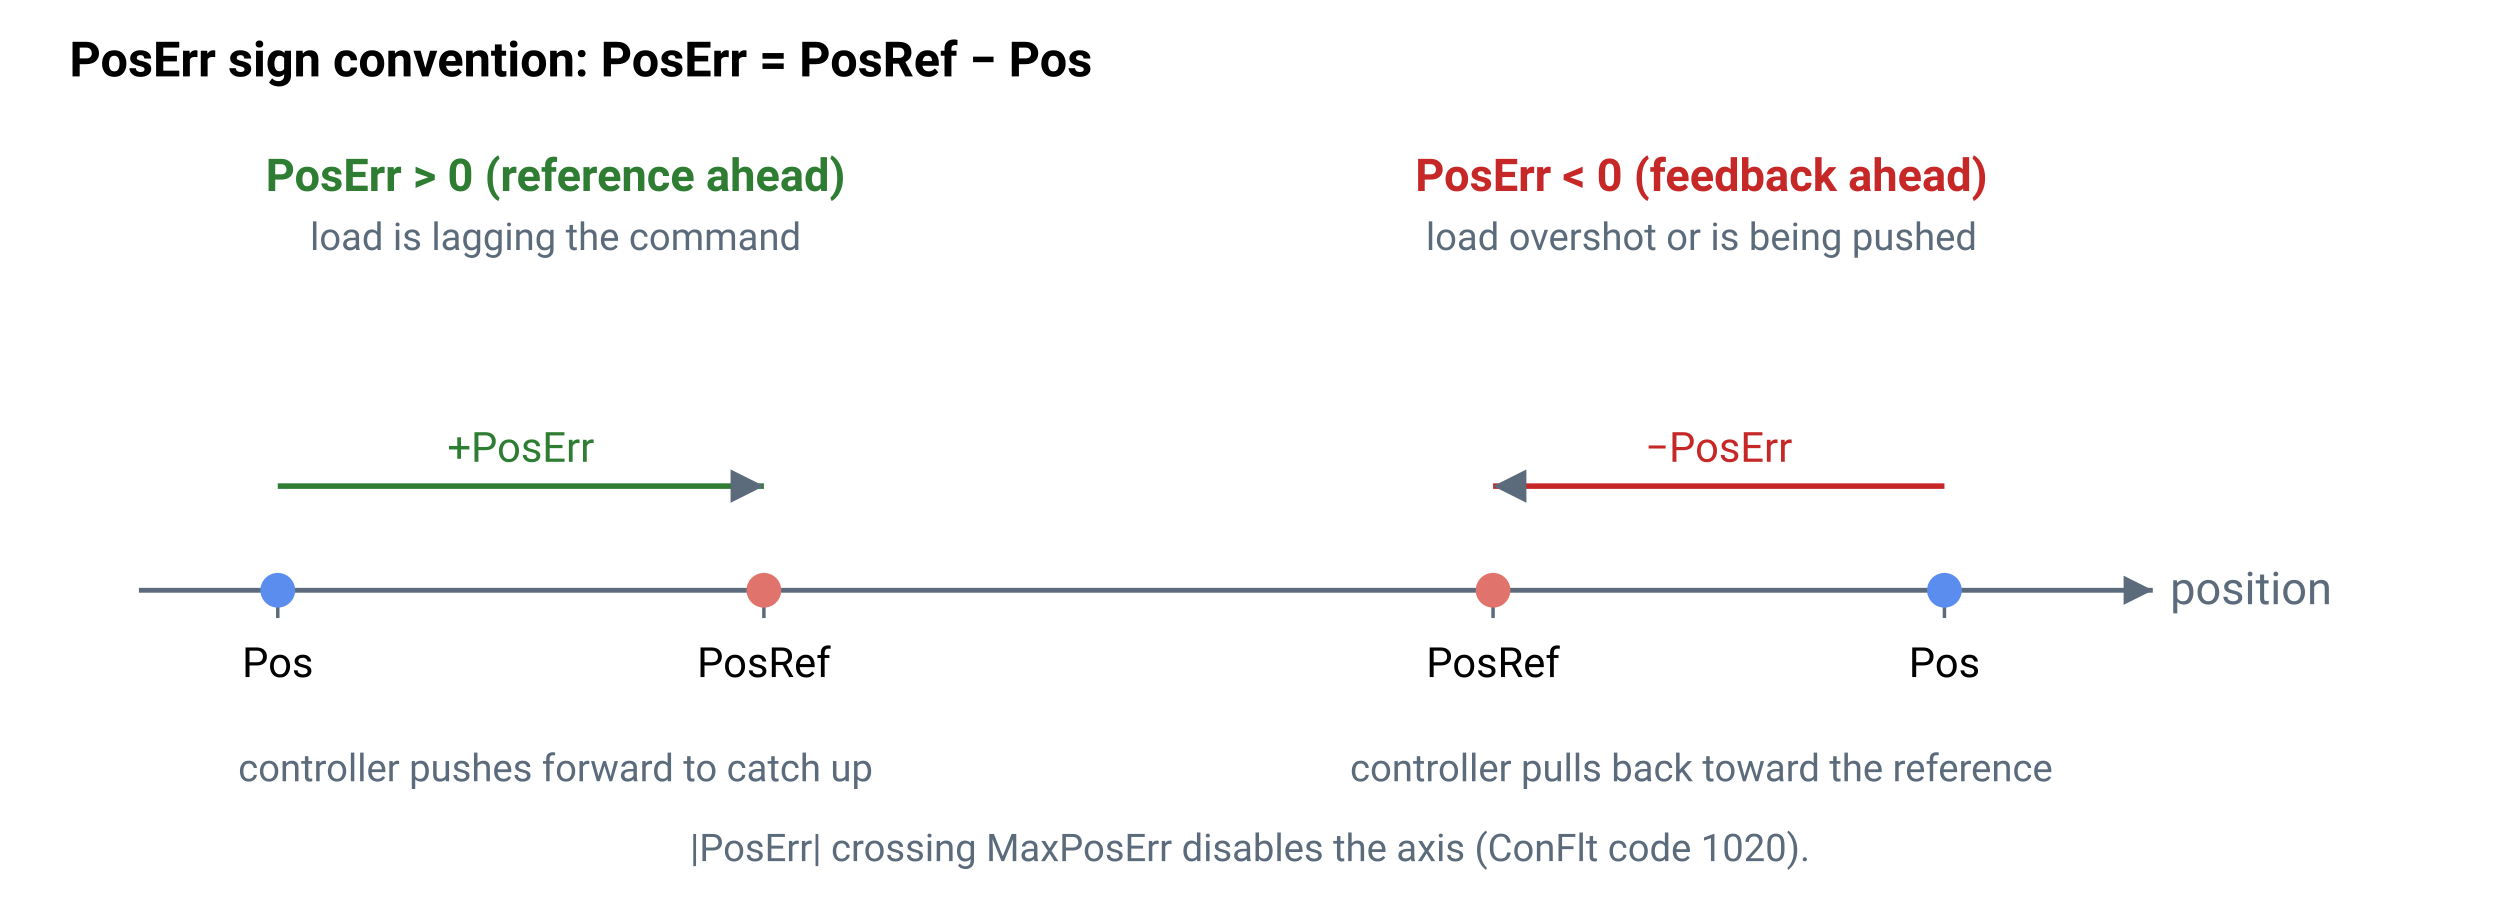
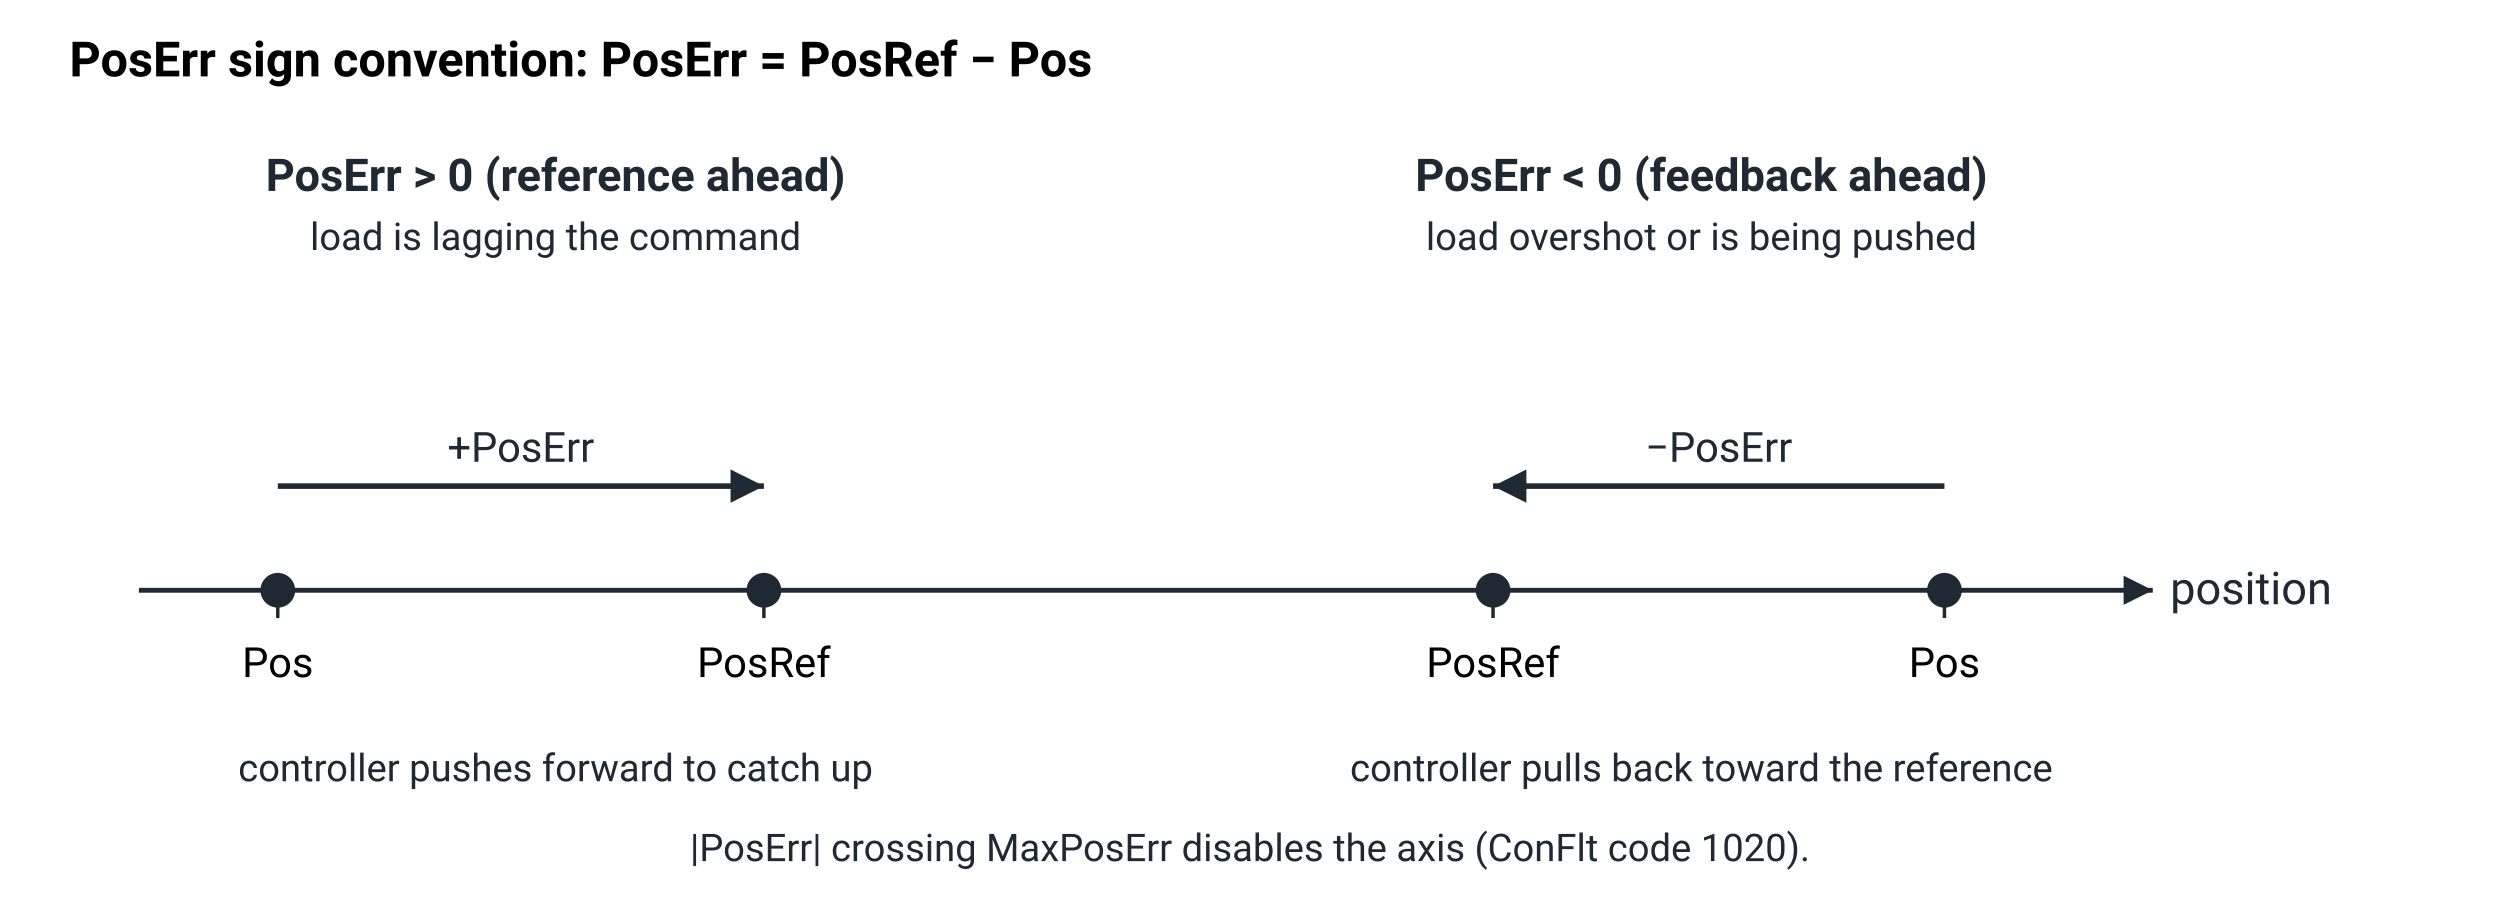
<svg xmlns="http://www.w3.org/2000/svg" width="720" height="260" viewBox="0 0 720 260" font-family="-apple-system,Segoe UI,Roboto,sans-serif" font-size="13" role="img" aria-label="PosErr sign convention: when PosRef leads Pos, PosErr is positive and the controller drives forward; when Pos leads PosRef, PosErr is negative and the controller pulls back.">
  <defs>
    <marker id="arrow" markerWidth="8" markerHeight="8" refX="6" refY="3" orient="auto">
-       <path d="M0,0 L6,3 L0,6 Z" fill="#5b6b7b" />
+       <path d="M0,0 L6,3 L0,6 Z" fill="#1f2933" />
    </marker>
  </defs>
  <text x="20" y="22" font-size="14" font-weight="bold">PosErr sign convention: PosErr = PosRef − Pos</text>
-   <line x1="40" y1="170" x2="620" y2="170" stroke="#5b6b7b" stroke-width="1.4" marker-end="url(#arrow)" />
-   <text x="625" y="174" fill="#5b6b7b">position</text>
-   <text x="160" y="55" text-anchor="middle" font-weight="bold" fill="#2e7d32">PosErr &gt; 0 (reference ahead)</text>
-   <text x="160" y="72" text-anchor="middle" font-size="11" fill="#5b6b7b">load is lagging the command</text>
-   <line x1="80" y1="165" x2="80" y2="178" stroke="#5b6b7b" />
+   <line x1="40" y1="170" x2="620" y2="170" stroke="#1f2933" stroke-width="1.4" marker-end="url(#arrow)" />
+   <text x="625" y="174" fill="#1f2933">position</text>
+   <text x="160" y="55" text-anchor="middle" font-weight="bold" fill="#1f2933">PosErr &gt; 0 (reference ahead)</text>
+   <text x="160" y="72" text-anchor="middle" font-size="11" fill="#1f2933">load is lagging the command</text>
+   <line x1="80" y1="165" x2="80" y2="178" stroke="#1f2933" />
  <text x="80" y="195" text-anchor="middle" font-size="12">Pos</text>
-   <circle cx="80" cy="170" r="5" fill="#5b8def" />
-   <line x1="220" y1="165" x2="220" y2="178" stroke="#5b6b7b" />
+   <circle cx="80" cy="170" r="5" fill="#1f2933" />
+   <line x1="220" y1="165" x2="220" y2="178" stroke="#1f2933" />
  <text x="220" y="195" text-anchor="middle" font-size="12">PosRef</text>
-   <circle cx="220" cy="170" r="5" fill="#e0736b" />
-   <line x1="80" y1="140" x2="220" y2="140" stroke="#2e7d32" stroke-width="1.6" marker-end="url(#arrow)" />
-   <text x="150" y="133" text-anchor="middle" fill="#2e7d32" font-size="12">+PosErr</text>
-   <text x="160" y="225" text-anchor="middle" font-size="11" fill="#5b6b7b">controller pushes forward to catch up</text>
-   <text x="490" y="55" text-anchor="middle" font-weight="bold" fill="#c62828">PosErr &lt; 0 (feedback ahead)</text>
-   <text x="490" y="72" text-anchor="middle" font-size="11" fill="#5b6b7b">load overshot or is being pushed</text>
-   <line x1="430" y1="165" x2="430" y2="178" stroke="#5b6b7b" />
+   <circle cx="220" cy="170" r="5" fill="#1f2933" />
+   <line x1="80" y1="140" x2="220" y2="140" stroke="#1f2933" stroke-width="1.6" marker-end="url(#arrow)" />
+   <text x="150" y="133" text-anchor="middle" fill="#1f2933" font-size="12">+PosErr</text>
+   <text x="160" y="225" text-anchor="middle" font-size="11" fill="#1f2933">controller pushes forward to catch up</text>
+   <text x="490" y="55" text-anchor="middle" font-weight="bold" fill="#1f2933">PosErr &lt; 0 (feedback ahead)</text>
+   <text x="490" y="72" text-anchor="middle" font-size="11" fill="#1f2933">load overshot or is being pushed</text>
+   <line x1="430" y1="165" x2="430" y2="178" stroke="#1f2933" />
  <text x="430" y="195" text-anchor="middle" font-size="12">PosRef</text>
-   <circle cx="430" cy="170" r="5" fill="#e0736b" />
-   <line x1="560" y1="165" x2="560" y2="178" stroke="#5b6b7b" />
+   <circle cx="430" cy="170" r="5" fill="#1f2933" />
+   <line x1="560" y1="165" x2="560" y2="178" stroke="#1f2933" />
  <text x="560" y="195" text-anchor="middle" font-size="12">Pos</text>
-   <circle cx="560" cy="170" r="5" fill="#5b8def" />
-   <line x1="560" y1="140" x2="430" y2="140" stroke="#c62828" stroke-width="1.6" marker-end="url(#arrow)" />
-   <text x="495" y="133" text-anchor="middle" fill="#c62828" font-size="12">−PosErr</text>
-   <text x="490" y="225" text-anchor="middle" font-size="11" fill="#5b6b7b">controller pulls back toward the reference</text>
-   <text x="360" y="248" text-anchor="middle" fill="#5b6b7b" font-size="11">|PosErr| crossing MaxPosErr disables the axis (ConFlt code 1020).</text>
+   <circle cx="560" cy="170" r="5" fill="#1f2933" />
+   <line x1="560" y1="140" x2="430" y2="140" stroke="#1f2933" stroke-width="1.6" marker-end="url(#arrow)" />
+   <text x="495" y="133" text-anchor="middle" fill="#1f2933" font-size="12">−PosErr</text>
+   <text x="490" y="225" text-anchor="middle" font-size="11" fill="#1f2933">controller pulls back toward the reference</text>
+   <text x="360" y="248" text-anchor="middle" fill="#1f2933" font-size="11">|PosErr| crossing MaxPosErr disables the axis (ConFlt code 1020).</text>
</svg>
